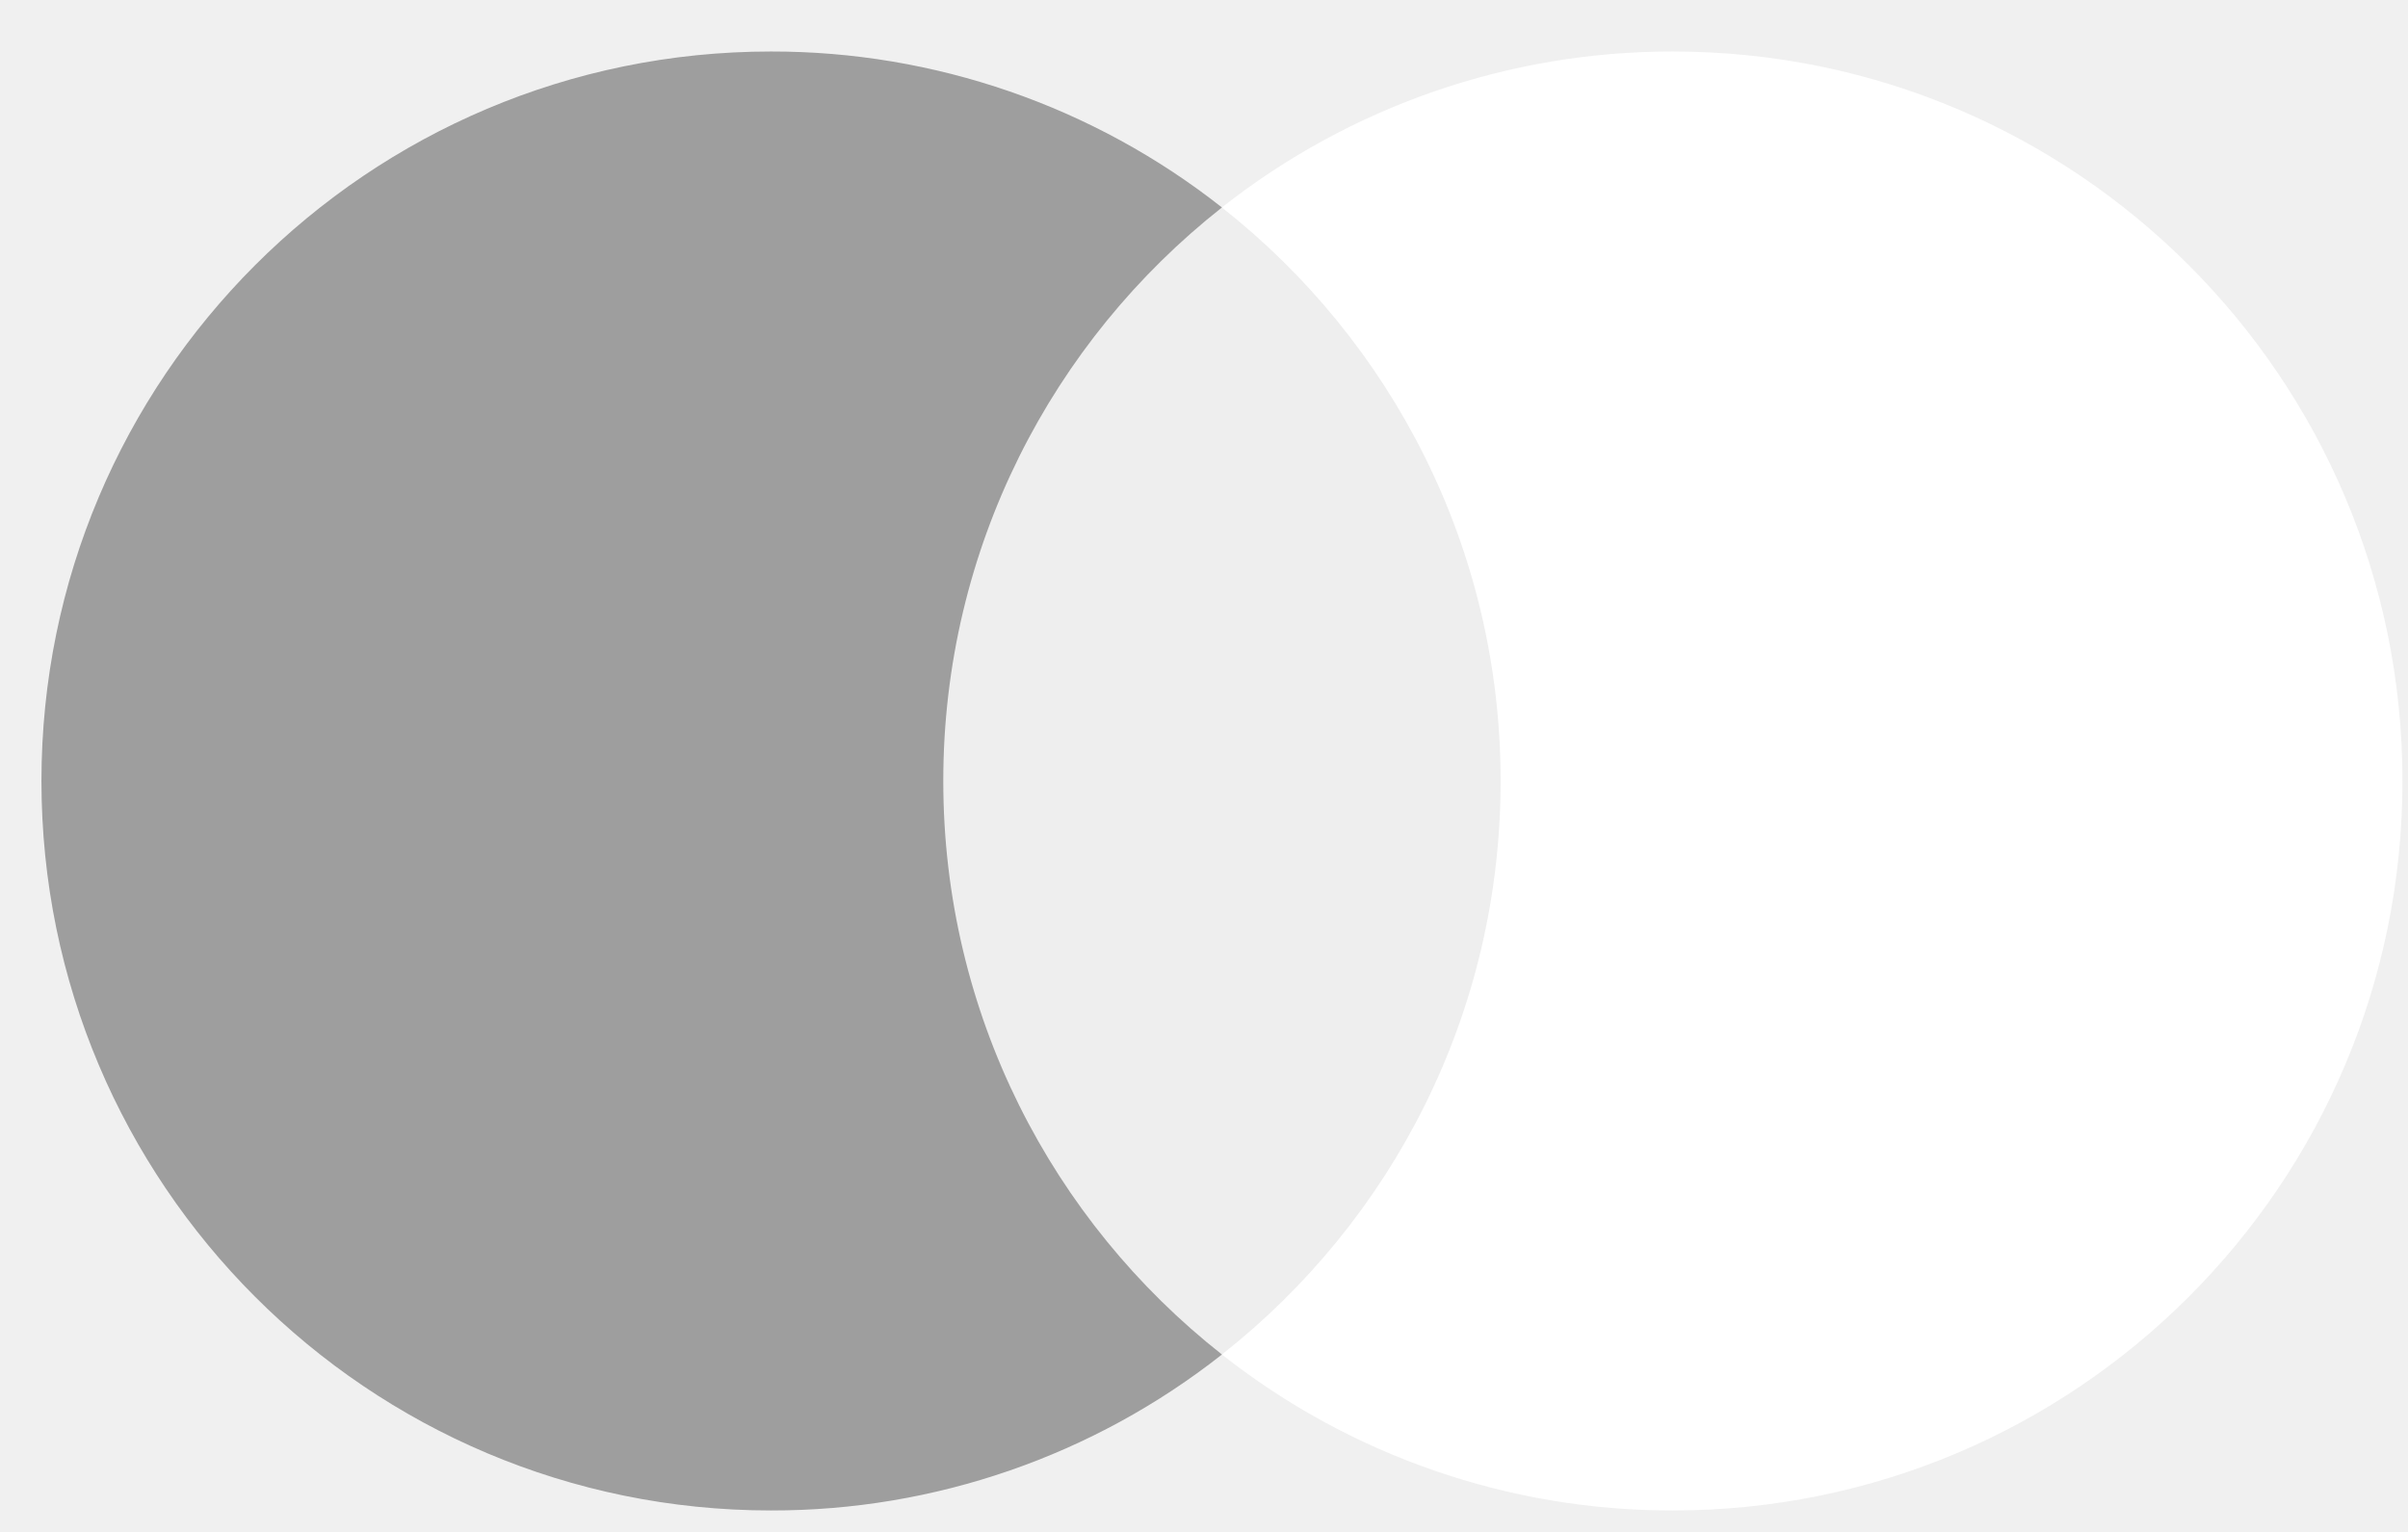
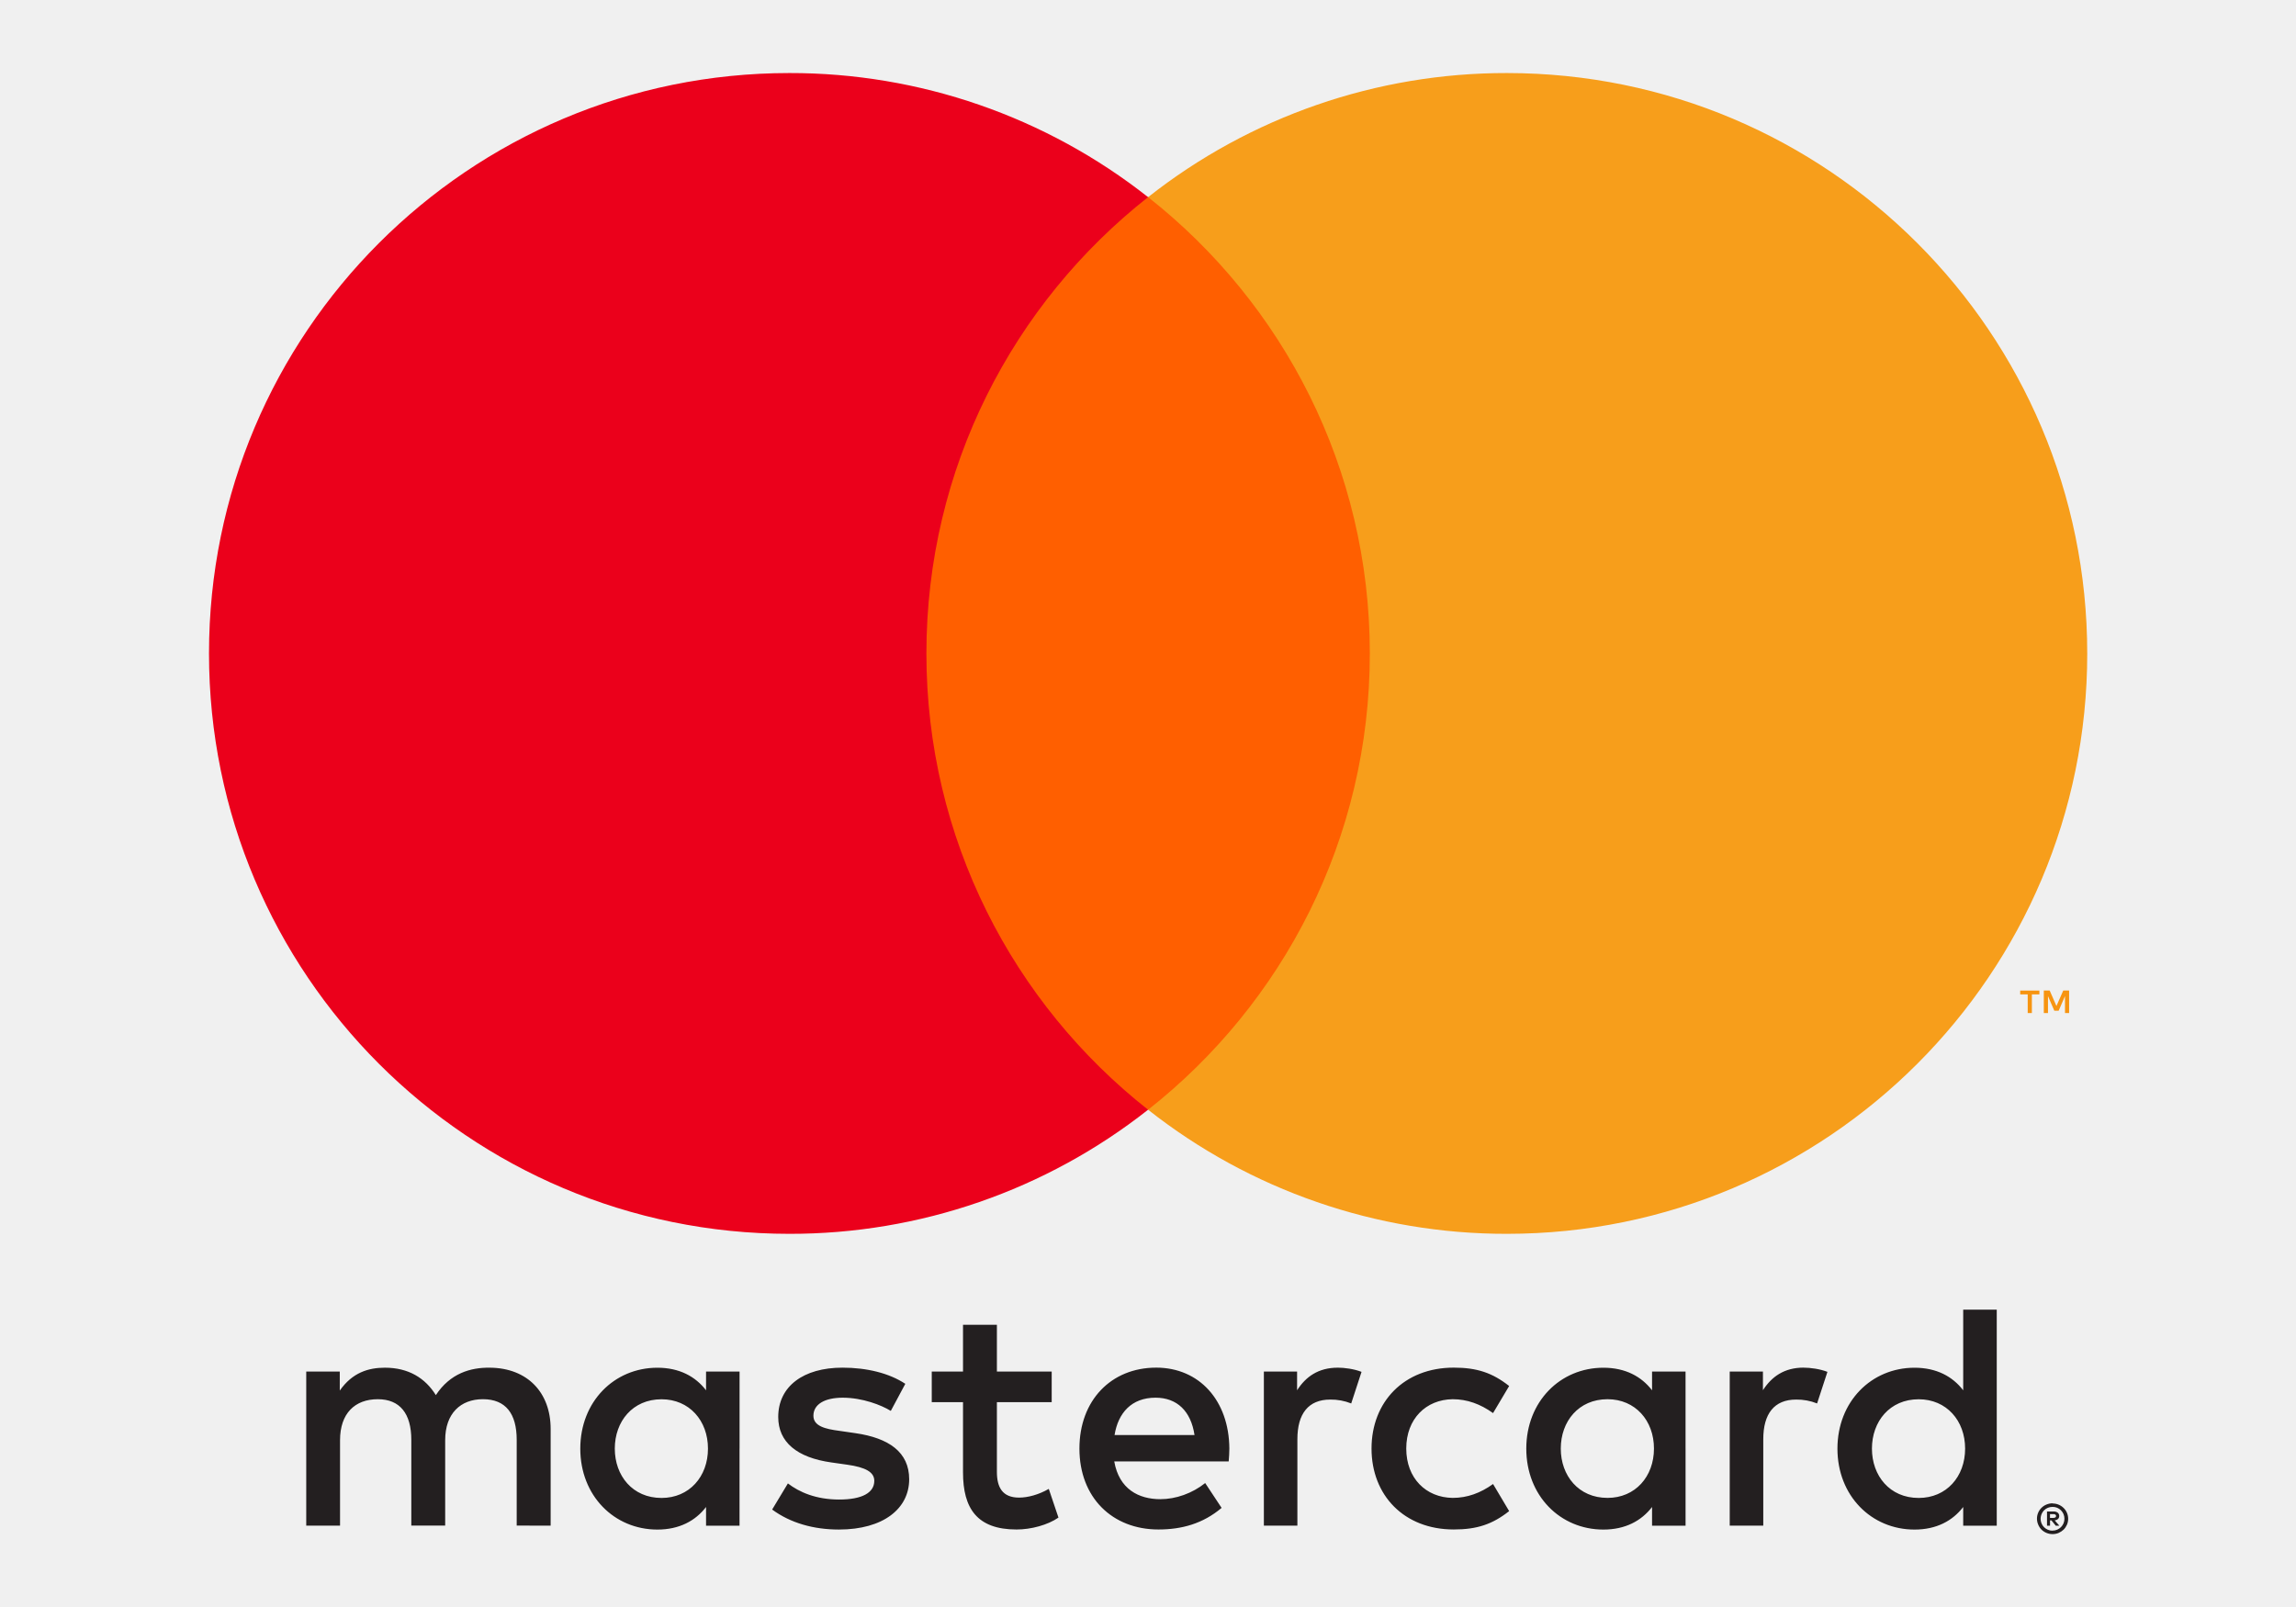
- <svg xmlns="http://www.w3.org/2000/svg" width="33" height="21" viewBox="0 0 33 21" fill="none">
-   <path d="M21.121 18.568H12.372V2.844H21.122L21.121 18.568Z" fill="#EEEEEE" />
-   <path d="M32.924 10.706C32.924 16.229 28.448 20.706 22.926 20.706C20.684 20.71 18.506 19.956 16.745 18.568C19.072 16.737 20.565 13.896 20.565 10.706C20.565 7.517 19.072 4.676 16.745 2.844C18.506 1.456 20.683 0.703 22.925 0.706C28.448 0.706 32.924 5.183 32.924 10.706" fill="white" />
-   <path d="M12.927 10.706C12.927 7.517 14.42 4.676 16.746 2.844C14.985 1.456 12.808 0.703 10.566 0.706C5.044 0.706 0.568 5.183 0.568 10.706C0.568 16.229 5.044 20.706 10.566 20.706C12.808 20.71 14.985 19.956 16.746 18.568C14.42 16.738 12.927 13.896 12.927 10.706Z" fill="#9E9E9E" />
+ <svg xmlns="http://www.w3.org/2000/svg" width="40" height="28" viewBox="0 0 33 21" fill="none">
+   <svg id="Laag_1" data-name="Laag 1" viewBox="0 0 2000 1556">
+     <defs>
+       <style>.cls-1{fill:#231f20;}.cls-2{fill:#f79410;}.cls-3{fill:#ff5f00;}.cls-4{fill:#eb001b;}.cls-5{fill:#f79e1b;}</style>
+     </defs>
+     <path class="cls-1" d="M1960.59,1534.9v4h3.73a3.93,3.93,0,0,0,2-.51,1.78,1.78,0,0,0,.75-1.53,1.71,1.71,0,0,0-.75-1.49,3.59,3.59,0,0,0-2-.51h-3.73Zm3.77-2.83a6.92,6.92,0,0,1,4.48,1.3,4.3,4.3,0,0,1,1.57,3.54,4.06,4.06,0,0,1-1.26,3.11,6.14,6.14,0,0,1-3.58,1.49l5,5.7h-3.85l-4.6-5.66h-1.49v5.66h-3.22v-15.13h7Zm-1,20.36a12,12,0,0,0,4.91-1,12.86,12.86,0,0,0,4-2.71,12.63,12.63,0,0,0,2.71-4,12.94,12.94,0,0,0,0-9.9,13.07,13.07,0,0,0-2.71-4,12.89,12.89,0,0,0-4-2.71,12.59,12.59,0,0,0-4.91-.94,13.12,13.12,0,0,0-5,.94,12.77,12.77,0,0,0-4.09,2.71,12.92,12.92,0,0,0-2.67,14,11.92,11.92,0,0,0,2.67,4,12.81,12.81,0,0,0,4.09,2.71,12.45,12.45,0,0,0,5,1m0-29a16.74,16.74,0,0,1,11.75,4.8,16,16,0,0,1,3.54,5.19,16.09,16.09,0,0,1,0,12.65,16.88,16.88,0,0,1-3.54,5.19,17.85,17.85,0,0,1-5.27,3.5,16.33,16.33,0,0,1-6.48,1.3,16.6,16.6,0,0,1-6.56-1.3,17.08,17.08,0,0,1-5.31-3.5A16.88,16.88,0,0,1,1948,1546a16.09,16.09,0,0,1,0-12.65,16,16,0,0,1,3.54-5.19,15.8,15.8,0,0,1,5.31-3.5,16.6,16.6,0,0,1,6.56-1.3M432.16,1465.1c0-28.85,18.9-52.55,49.79-52.55,29.52,0,49.44,22.68,49.44,52.55s-19.92,52.55-49.44,52.55c-30.89,0-49.79-23.7-49.79-52.55m132.88,0V1383H529.35V1403c-11.32-14.78-28.49-24.05-51.84-24.05-46,0-82.1,36.08-82.1,86.19s36.08,86.19,82.1,86.19c23.34,0,40.52-9.28,51.84-24.05v19.93H565V1465.1Zm1205.92,0c0-28.85,18.9-52.55,49.8-52.55,29.55,0,49.44,22.68,49.44,52.55s-19.89,52.55-49.44,52.55c-30.89,0-49.8-23.7-49.8-52.55m132.92,0v-148h-35.72V1403c-11.32-14.78-28.49-24.05-51.84-24.05-46,0-82.1,36.08-82.1,86.19s36.08,86.19,82.1,86.19c23.35,0,40.52-9.28,51.84-24.05v19.93h35.72V1465.1ZM1008,1410.86c23,0,37.77,14.42,41.54,39.81H964.38c3.81-23.7,18.2-39.81,43.63-39.81m.71-32c-48.1,0-81.75,35-81.75,86.19,0,52.19,35,86.19,84.14,86.19,24.72,0,47.36-6.17,67.28-23l-17.49-26.45c-13.76,11-31.28,17.17-47.75,17.17-23,0-43.94-10.65-49.09-40.2h121.87c.35-4.44.71-8.92.71-13.72-.36-51.17-32-86.19-77.94-86.19m430.9,86.19c0-28.85,18.9-52.55,49.79-52.55,29.52,0,49.44,22.68,49.44,52.55s-19.92,52.55-49.44,52.55c-30.89,0-49.8-23.7-49.8-52.55m132.88,0V1383H1536.8V1403c-11.36-14.78-28.49-24.05-51.84-24.05-46,0-82.1,36.08-82.1,86.19s36.08,86.19,82.1,86.19c23.35,0,40.48-9.28,51.84-24.05v19.93h35.68V1465.1Zm-334.42,0c0,49.79,34.66,86.19,87.56,86.19,24.72,0,41.19-5.5,59-19.57l-17.14-28.85c-13.4,9.63-27.47,14.78-43,14.78-28.49-.35-49.44-20.95-49.44-52.55s20.95-52.19,49.44-52.55c15.49,0,29.56,5.15,43,14.78l17.14-28.85c-17.84-14.07-34.31-19.57-59-19.57-52.9,0-87.56,36.39-87.56,86.19m460.1-86.19c-20.59,0-34,9.63-43.27,24.05V1383h-35.37v164.12h35.73v-92c0-27.16,11.67-42.25,35-42.25a57.87,57.87,0,0,1,22.32,4.13l11-33.64c-7.9-3.11-18.2-4.48-25.43-4.48m-956.64,17.17c-17.17-11.32-40.83-17.17-66.93-17.17-41.58,0-68.35,19.93-68.35,52.54,0,26.76,19.93,43.27,56.63,48.42l16.86,2.4c19.57,2.75,28.81,7.9,28.81,17.17,0,12.69-13,19.93-37.41,19.93-24.72,0-42.56-7.9-54.59-17.17L599.74,1530c19.57,14.42,44.29,21.3,71.06,21.3,47.4,0,74.87-22.32,74.87-53.57,0-28.85-21.62-43.94-57.34-49.09l-16.82-2.44c-15.45-2-27.83-5.11-27.83-16.11,0-12,11.67-19.22,31.25-19.22,20.95,0,41.23,7.9,51.17,14.07l15.45-28.85ZM1202,1378.91c-20.59,0-34,9.63-43.23,24.05V1383h-35.37v164.12h35.69v-92c0-27.16,11.67-42.25,35-42.25a57.87,57.87,0,0,1,22.32,4.13l11-33.64c-7.9-3.11-18.2-4.48-25.43-4.48M897.44,1383H839.08v-49.79H803V1383H769.71v32.62H803v74.87c0,38.08,14.78,60.76,57,60.76,15.49,0,33.33-4.8,44.65-12.69L894.34,1508c-10.65,6.17-22.32,9.28-31.6,9.28-17.84,0-23.66-11-23.66-27.47v-74.16h58.36ZM363.85,1547.16v-103c0-38.79-24.72-64.89-64.57-65.24-20.95-.35-42.56,6.17-57.69,29.2-11.32-18.2-29.16-29.2-54.24-29.2-17.53,0-34.66,5.15-48.07,24.37V1383H103.56v164.12h36v-91c0-28.49,15.8-43.63,40.2-43.63,23.7,0,35.69,15.45,35.69,43.27v91.34h36.08v-91c0-28.49,16.47-43.63,40.16-43.63,24.37,0,36,15.45,36,43.27v91.34Z" />
+     <path class="cls-2" d="M1980.94,1001.22v-24h-6.25l-7.23,16.47-7.19-16.47H1954v24h4.44V983.14l6.76,15.6h4.6l6.76-15.64v18.12h4.4Zm-39.65,0V981.33h8v-4.05h-20.44v4.05h8v19.89h4.4Z" />
+     <path class="cls-3" d="M1270.57,1104.15H729.71v-972h540.87Z" />
+     <path class="cls-4" d="M764,618.17c0-197.17,92.32-372.81,236.08-486A615.46,615.46,0,0,0,618.09,0C276.72,0,0,276.76,0,618.17s276.72,618.17,618.09,618.17a615.46,615.46,0,0,0,382-132.17C856.34,991,764,815.35,764,618.17" />
+     <path class="cls-5" d="M2000.25,618.17c0,341.41-276.72,618.17-618.09,618.17a615.65,615.65,0,0,1-382.05-132.17c143.8-113.19,236.12-288.82,236.12-486s-92.32-372.81-236.12-486A615.65,615.65,0,0,1,1382.15,0c341.37,0,618.09,276.76,618.09,618.17" />
+   </svg>
</svg>
